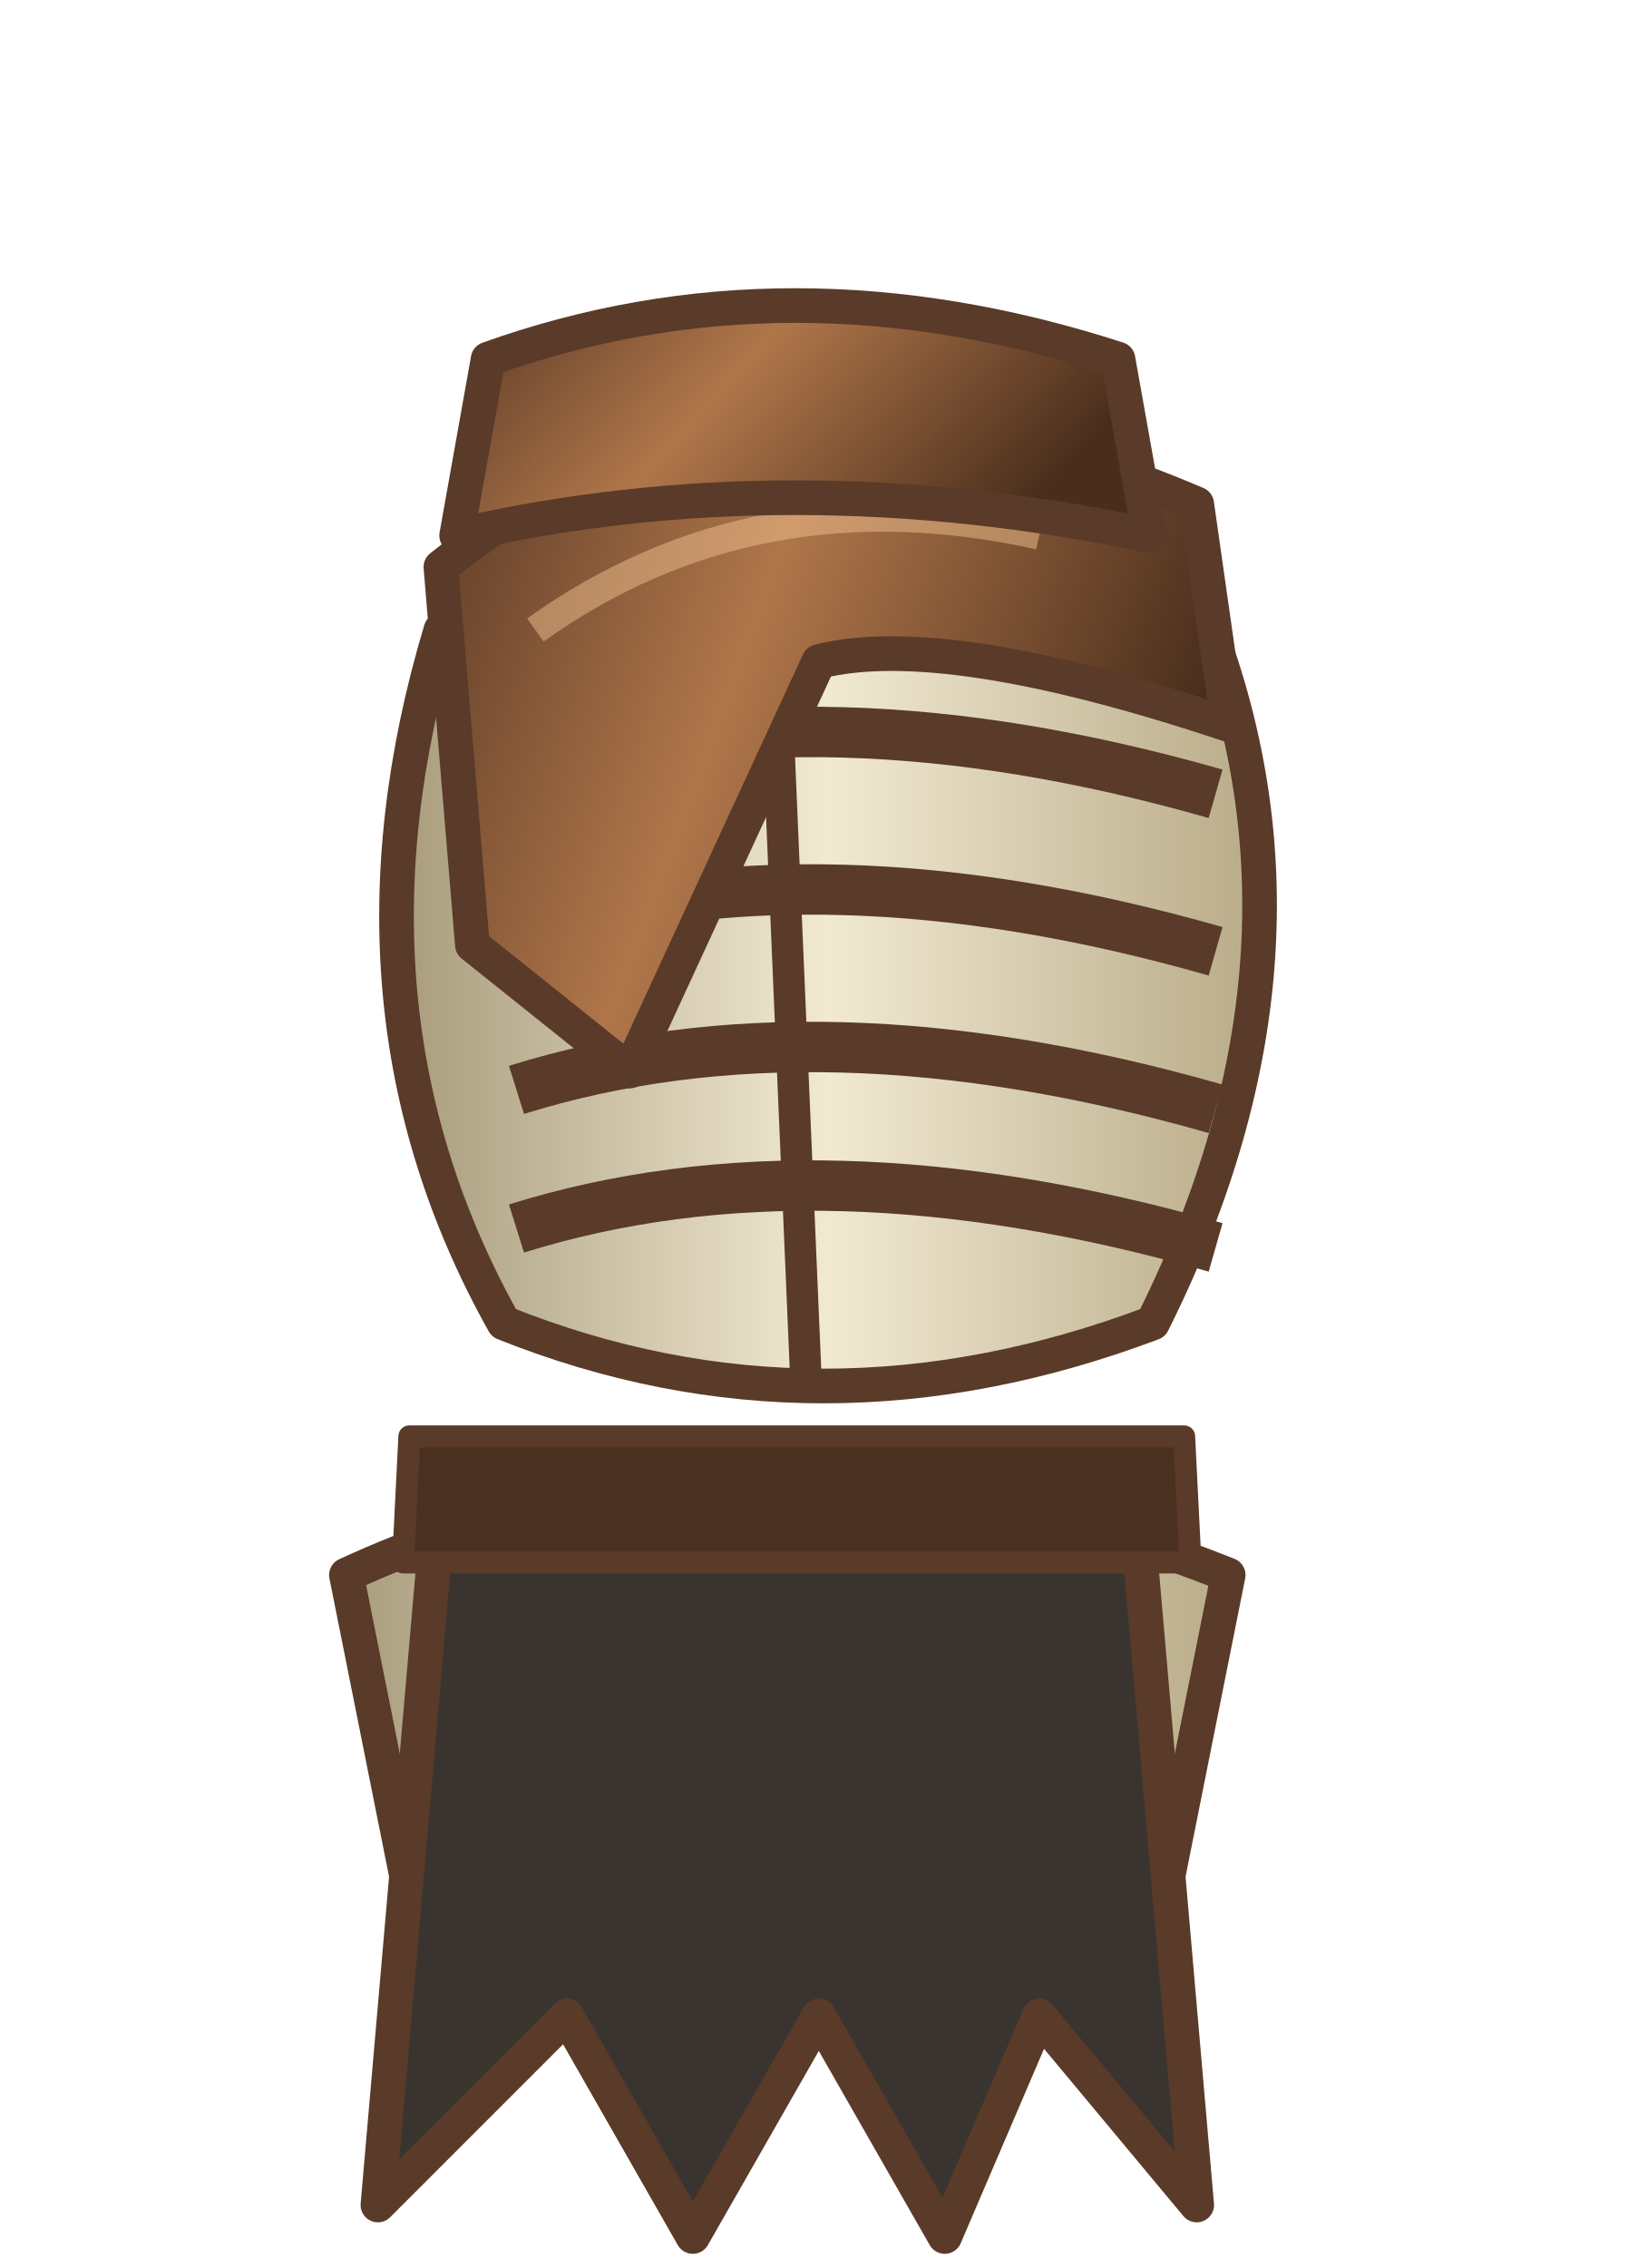
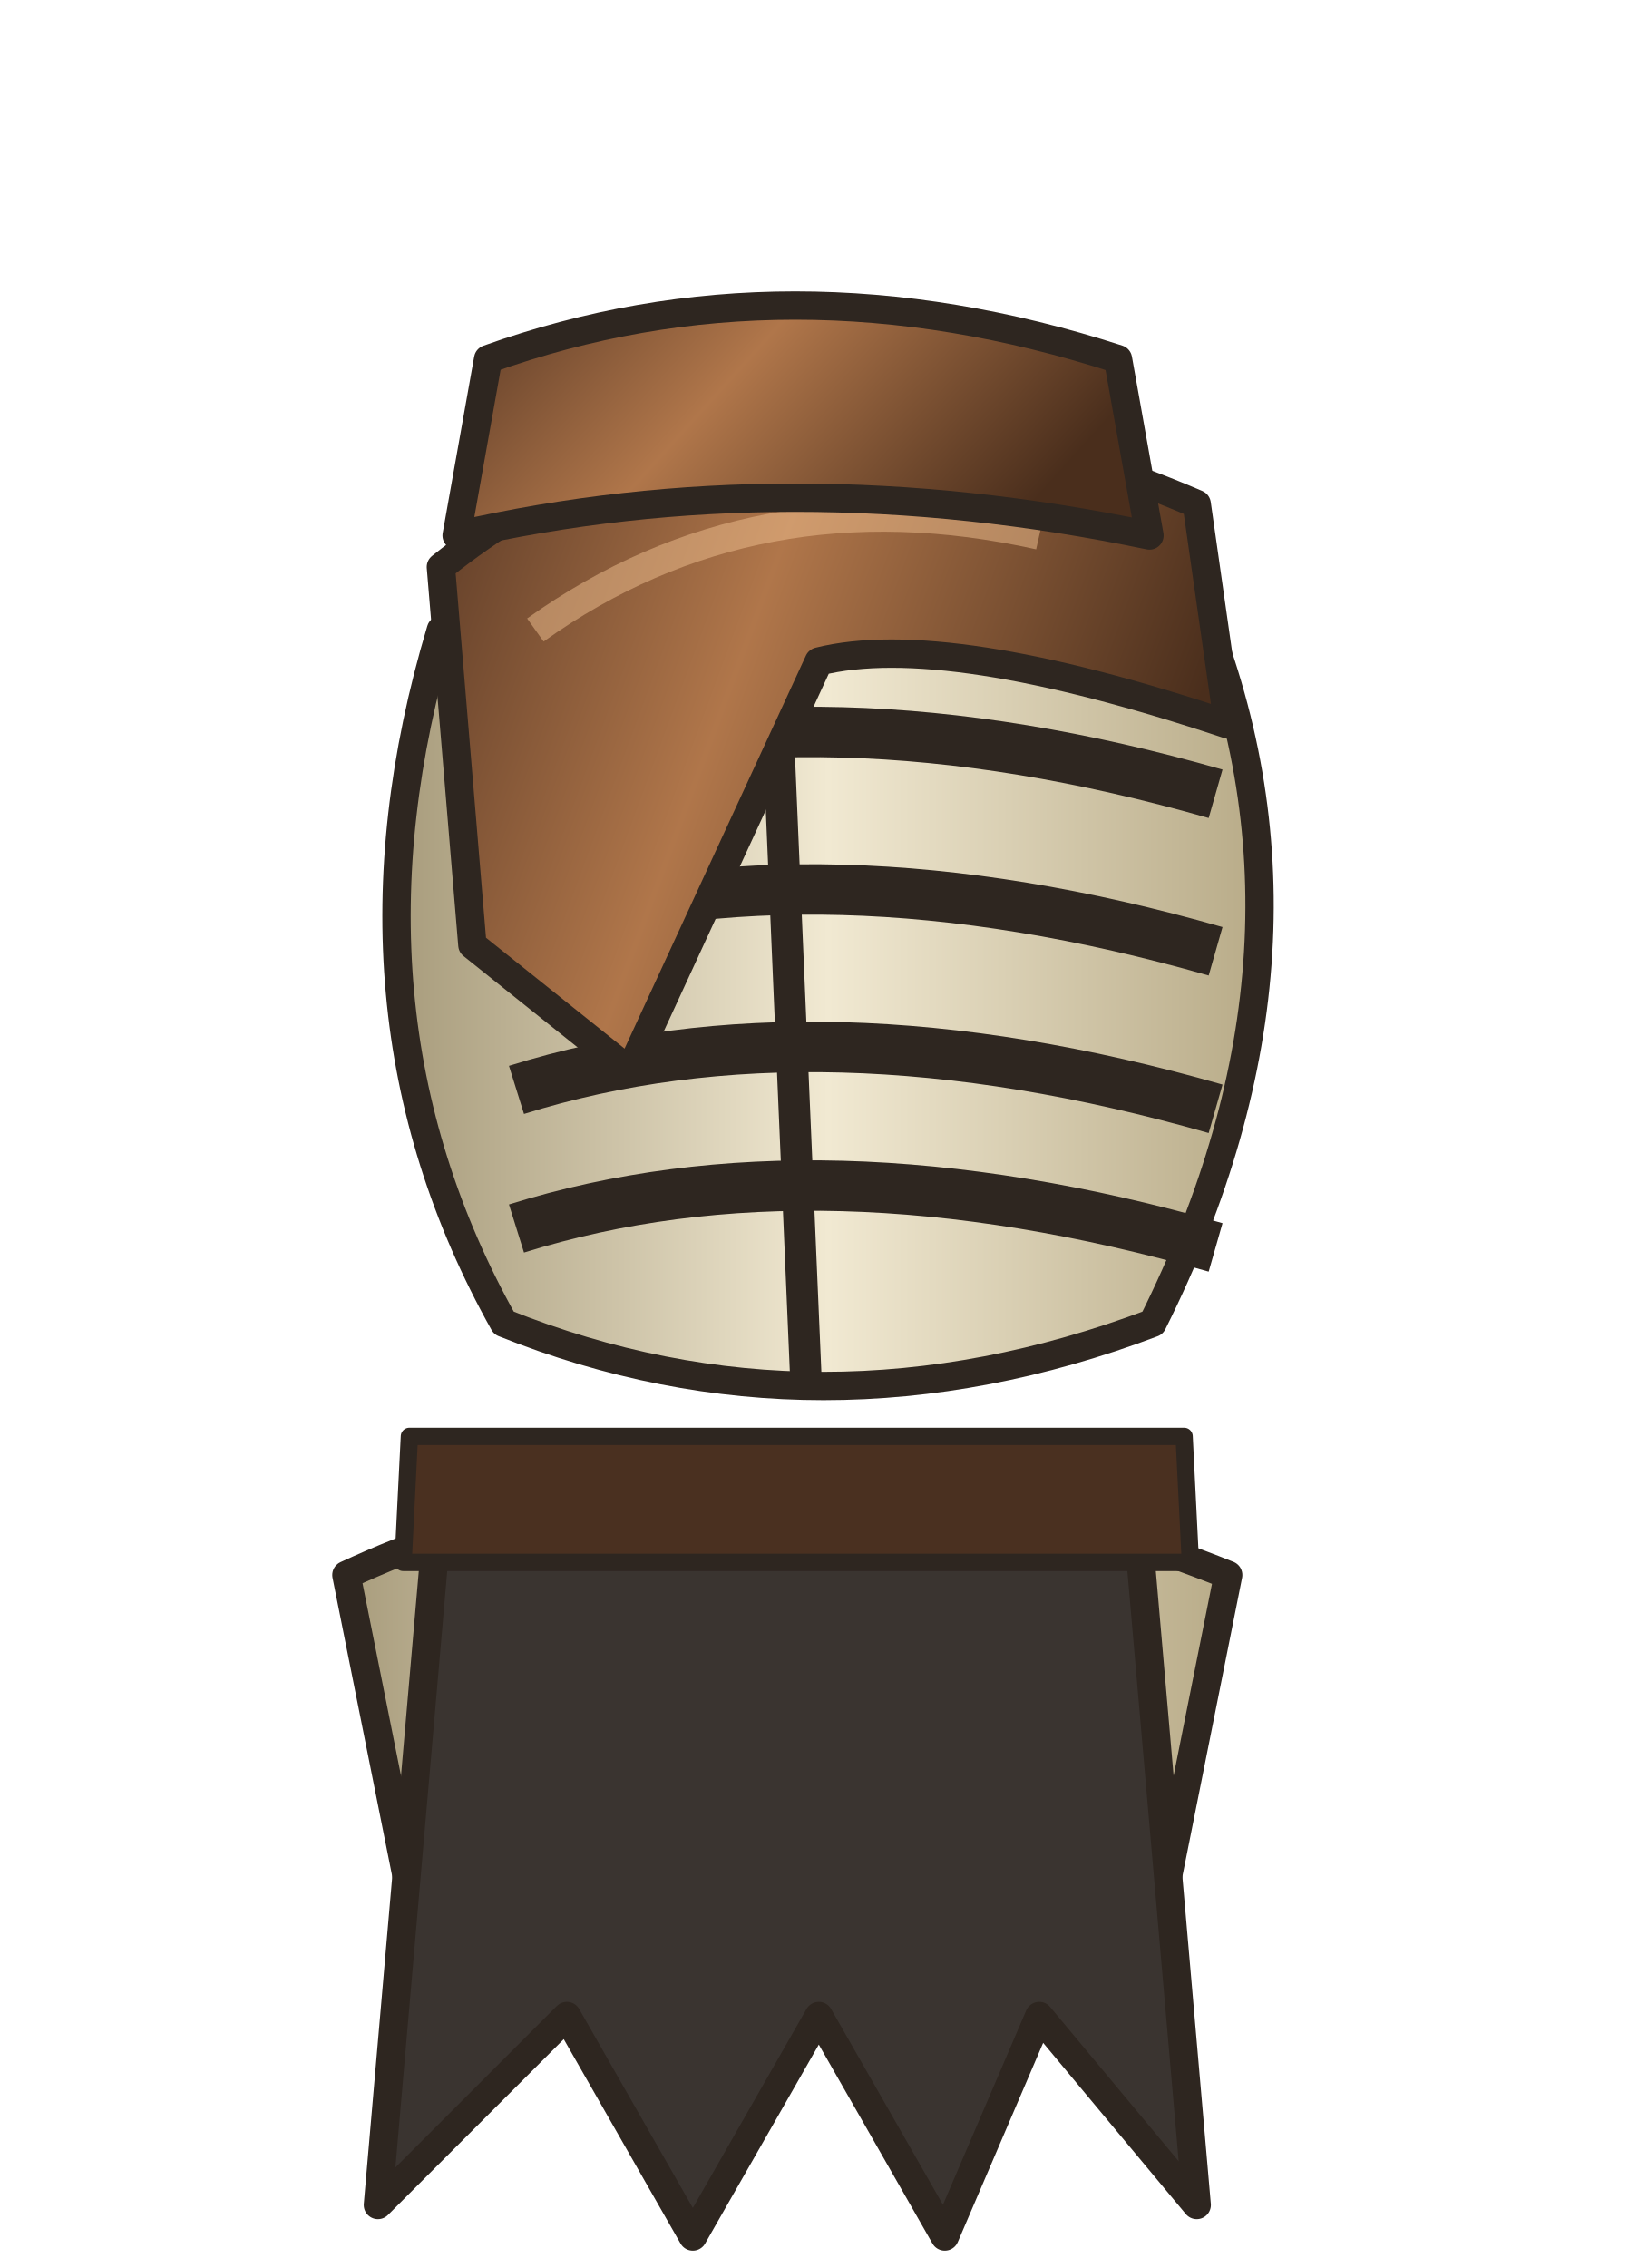
<svg xmlns="http://www.w3.org/2000/svg" width="52" height="72" viewBox="0 0 52 72">
  <defs>
    <linearGradient id="bone" x1="0" y1="0" x2="1" y2="0">
      <stop offset="0" stop-color="#a89c7c" />
      <stop offset="0.5" stop-color="#f1e9d2" />
      <stop offset="1" stop-color="#b8ab88" />
    </linearGradient>
    <linearGradient id="rust" x1="0" y1="0" x2="1" y2="0.3">
      <stop offset="0" stop-color="#5b3a26" />
      <stop offset="0.45" stop-color="#b0764a" />
      <stop offset="1" stop-color="#4a2e1c" />
    </linearGradient>
  </defs>
-   <path d="M11 50 Q24 44 39 50 L37 60 Q24 55 13 60 Z" fill="url(#bone)" stroke="#5a3a28" stroke-width="1.1" stroke-linejoin="round" />
-   <path d="M14 47 L36 47 L38 70 L33 64 L30 71 L26 64 L22 71 L18 64 L12 70 Z" fill="#3a3430" stroke="#5a3a28" stroke-width="1.1" stroke-linejoin="round" />
-   <path d="M13 45.6 L37.6 45.6 L37.8 49.6 L12.8 49.6 Z" fill="#4a3020" stroke="#5a3a28" stroke-width="0.7" stroke-linejoin="round" />
-   <rect x="22.6" y="14" width="4.6" height="4" rx="1.2" fill="url(#bone)" stroke="#5a3a28" stroke-width="0.7" />
-   <rect x="22.6" y="19" width="4.6" height="4" rx="1.2" fill="url(#bone)" stroke="#5a3a28" stroke-width="0.7" />
-   <rect x="22.6" y="24" width="4.6" height="4" rx="1.2" fill="url(#bone)" stroke="#5a3a28" stroke-width="0.7" />
-   <rect x="22.6" y="29" width="4.6" height="4" rx="1.2" fill="url(#bone)" stroke="#5a3a28" stroke-width="0.7" />
-   <rect x="22.6" y="34" width="4.6" height="4" rx="1.2" fill="url(#bone)" stroke="#5a3a28" stroke-width="0.7" />
-   <rect x="22.6" y="39" width="4.6" height="4" rx="1.2" fill="url(#bone)" stroke="#5a3a28" stroke-width="0.7" />
-   <path d="M14 20 Q24 13 38 19 Q42.6 30 36.6 42 Q26 46 16 42 Q10.4 32 14 20 Z" fill="url(#bone)" stroke="#5a3a28" stroke-width="1.1" stroke-linejoin="round" />
-   <path d="M16.4 24.6 Q26 21.6 38.6 25.2" fill="none" stroke="#5a3a28" stroke-width="1.6" />
-   <path d="M16.4 29.6 Q26 26.6 38.6 30.2" fill="none" stroke="#5a3a28" stroke-width="1.6" />
-   <path d="M16.4 34.6 Q26 31.6 38.6 35.2" fill="none" stroke="#5a3a28" stroke-width="1.6" />
-   <path d="M16.4 39 Q26 36 38.6 39.6" fill="none" stroke="#5a3a28" stroke-width="1.6" />
-   <path d="M24.4 16 L25.6 44" stroke="#5a3a28" stroke-width="1" />
-   <path d="M14 18 Q24 10 38 16 L39 23 Q30 20 26 21 L20 34 L15 30 Z" fill="url(#rust)" stroke="#5a3a28" stroke-width="1.1" stroke-linejoin="round" />
+   <path d="M11 50 Q24 44 39 50 L37 60 Q24 55 13 60 Z" fill="url(#bone)" stroke="#2e2620" stroke-width="0.9" stroke-linejoin="round" />
+   <path d="M14 47 L36 47 L38 70 L33 64 L30 71 L26 64 L22 71 L18 64 L12 70 Z" fill="#3a3430" stroke="#2e2620" stroke-width="0.9" stroke-linejoin="round" />
+   <path d="M13 45.6 L37.6 45.6 L37.8 49.6 L12.8 49.6 Z" fill="#4a3020" stroke="#2e2620" stroke-width="0.55" stroke-linejoin="round" />
+   <rect x="22.6" y="14" width="4.6" height="4" rx="1.2" fill="url(#bone)" stroke="#2e2620" stroke-width="0.7" />
+   <rect x="22.6" y="19" width="4.6" height="4" rx="1.2" fill="url(#bone)" stroke="#2e2620" stroke-width="0.7" />
+   <rect x="22.6" y="24" width="4.6" height="4" rx="1.2" fill="url(#bone)" stroke="#2e2620" stroke-width="0.7" />
+   <rect x="22.6" y="29" width="4.6" height="4" rx="1.2" fill="url(#bone)" stroke="#2e2620" stroke-width="0.7" />
+   <rect x="22.6" y="34" width="4.6" height="4" rx="1.2" fill="url(#bone)" stroke="#2e2620" stroke-width="0.7" />
+   <rect x="22.6" y="39" width="4.6" height="4" rx="1.2" fill="url(#bone)" stroke="#2e2620" stroke-width="0.7" />
+   <path d="M14 20 Q24 13 38 19 Q42.6 30 36.6 42 Q26 46 16 42 Q10.4 32 14 20 Z" fill="url(#bone)" stroke="#2e2620" stroke-width="0.9" stroke-linejoin="round" />
+   <path d="M16.4 24.6 Q26 21.6 38.6 25.2" fill="none" stroke="#2e2620" stroke-width="1.6" />
+   <path d="M16.4 29.6 Q26 26.6 38.6 30.2" fill="none" stroke="#2e2620" stroke-width="1.6" />
+   <path d="M16.4 34.6 Q26 31.6 38.6 35.2" fill="none" stroke="#2e2620" stroke-width="1.6" />
+   <path d="M16.4 39 Q26 36 38.6 39.6" fill="none" stroke="#2e2620" stroke-width="1.6" />
+   <path d="M24.4 16 L25.6 44" stroke="#2e2620" stroke-width="1" />
+   <path d="M14 18 Q24 10 38 16 L39 23 Q30 20 26 21 L20 34 L15 30 Z" fill="url(#rust)" stroke="#2e2620" stroke-width="0.9" stroke-linejoin="round" />
  <path d="M17 20 Q24 15 33 17" fill="none" stroke="#f0c090" stroke-width="0.9" opacity="0.5" />
-   <path d="M15.5 11.4 Q25 8 35.5 11.4 L36.5 17 Q25 14.6 14.5 17 Z" fill="url(#rust)" stroke="#5a3a28" stroke-width="1.1" stroke-linejoin="round" />
+   <path d="M15.5 11.4 Q25 8 35.5 11.4 L36.5 17 Q25 14.6 14.5 17 Z" fill="url(#rust)" stroke="#2e2620" stroke-width="0.9" stroke-linejoin="round" />
</svg>
